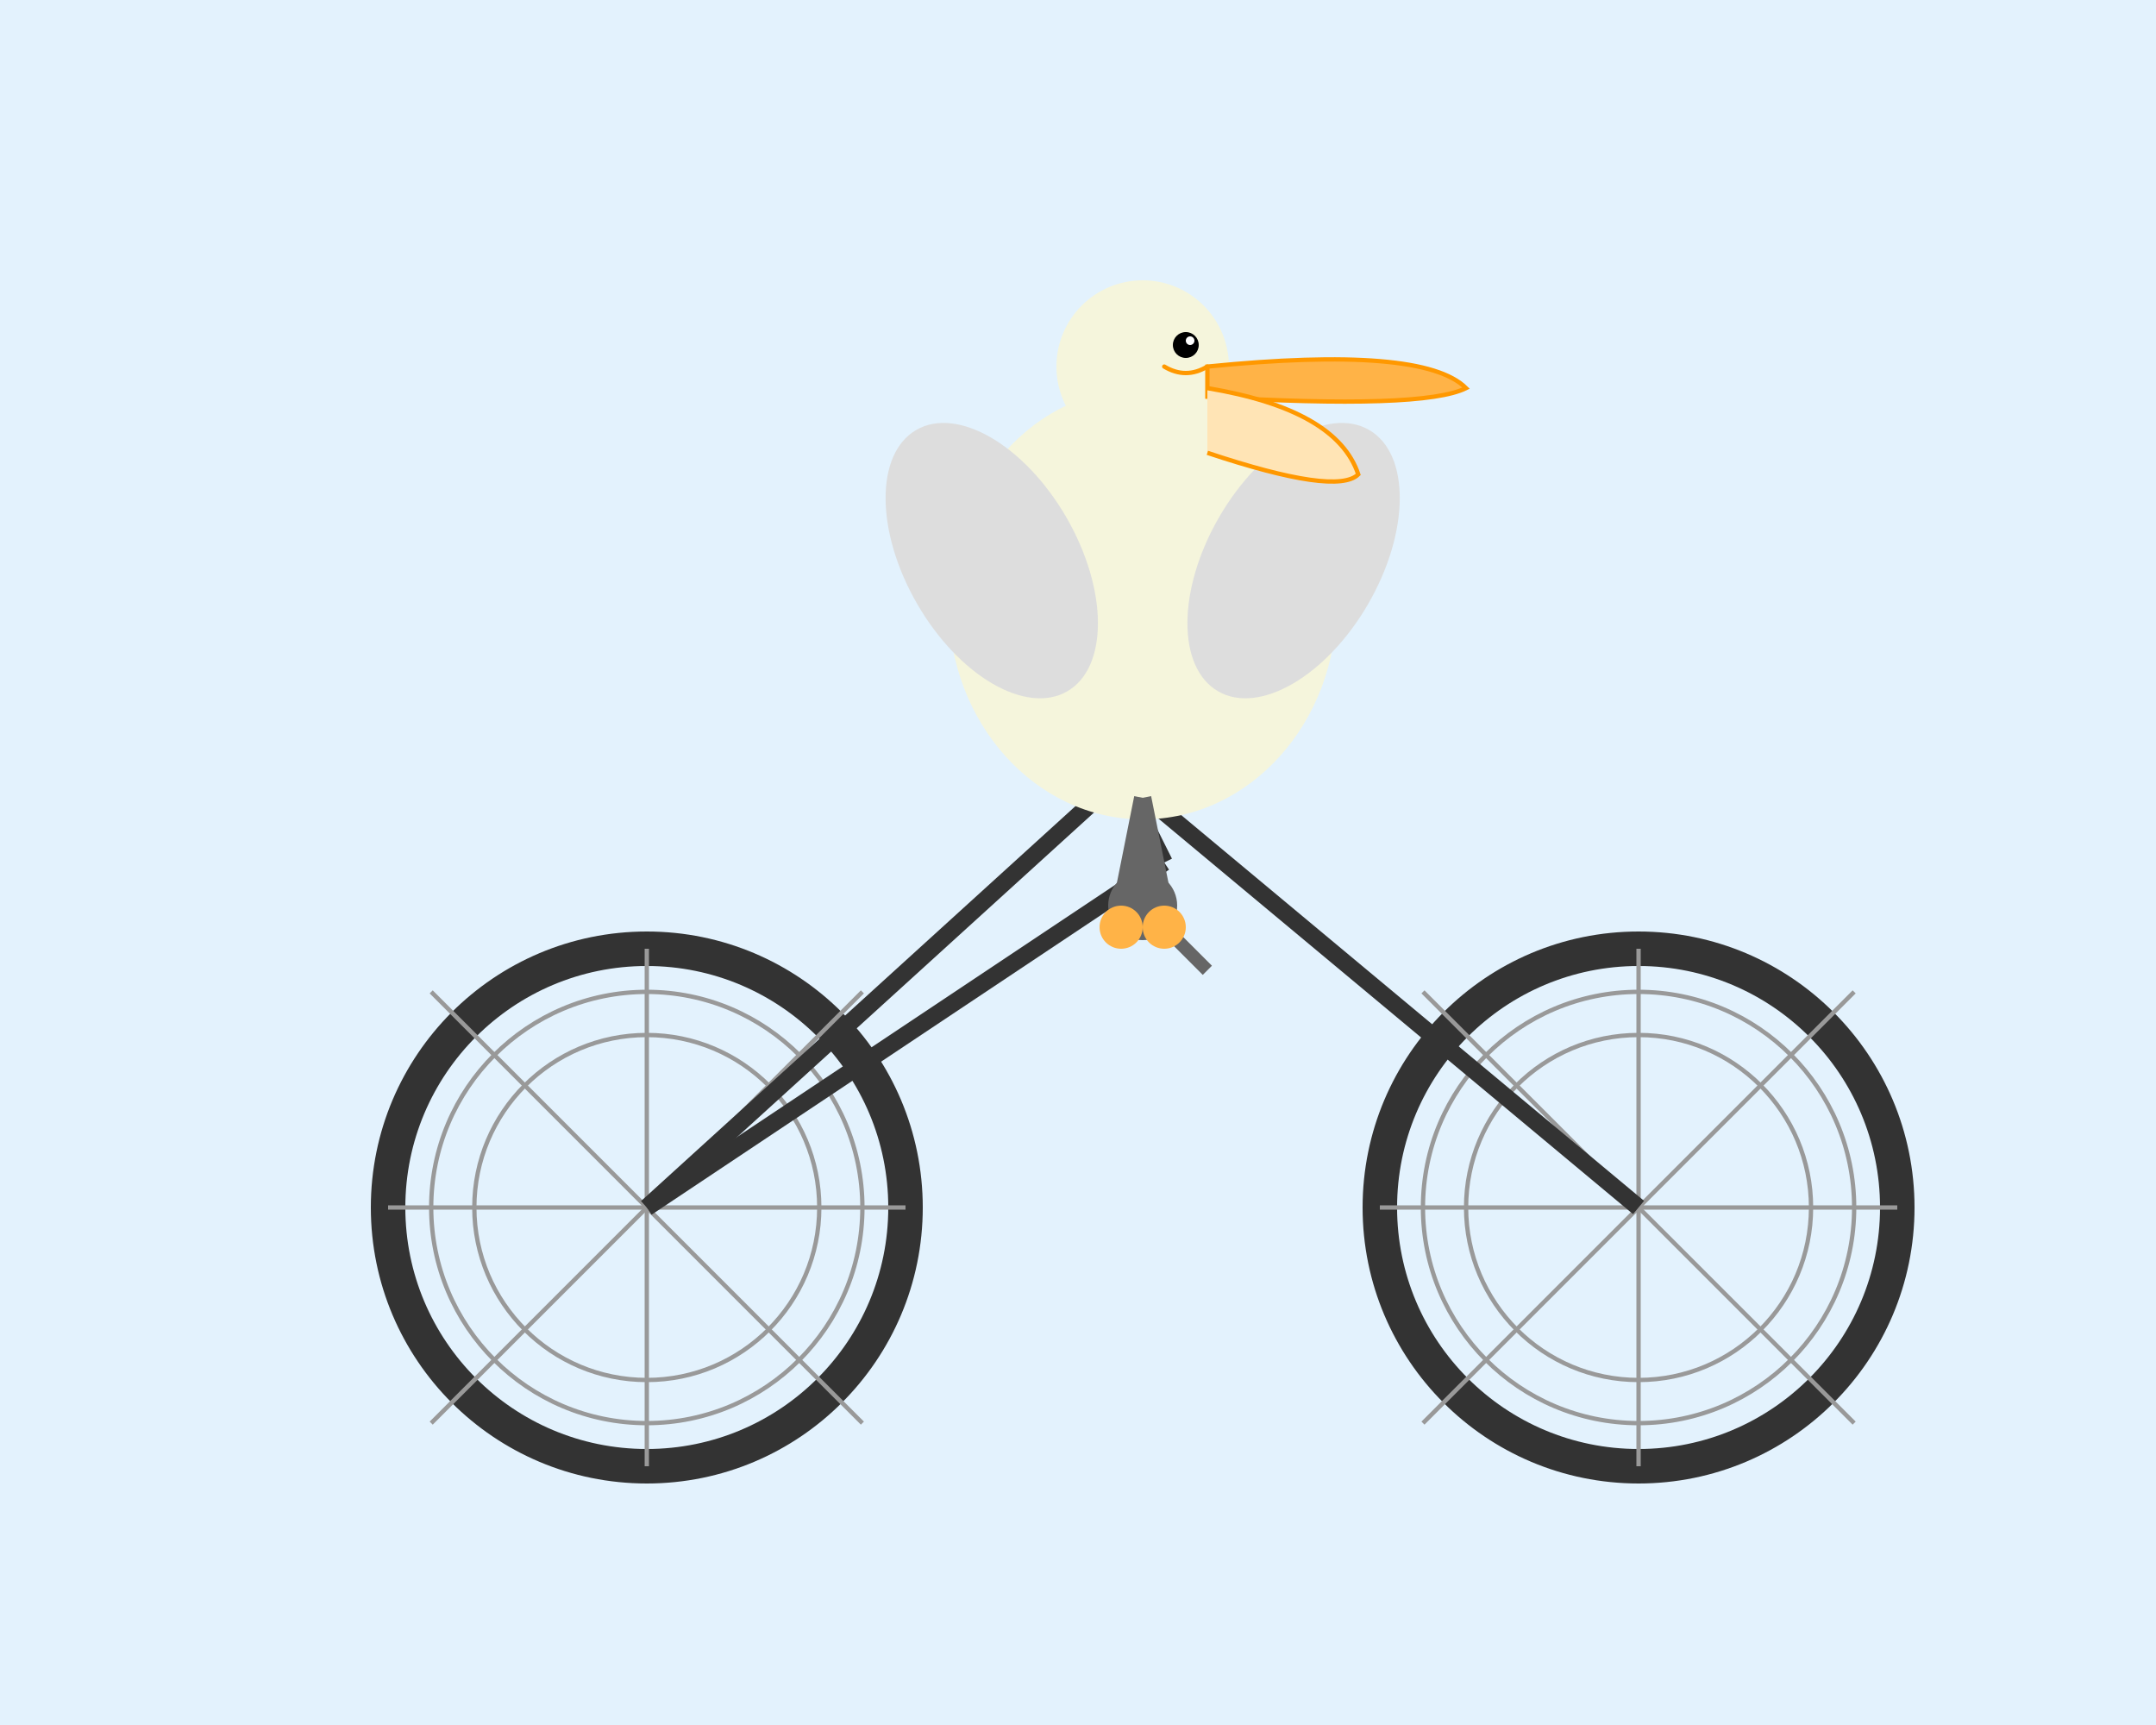
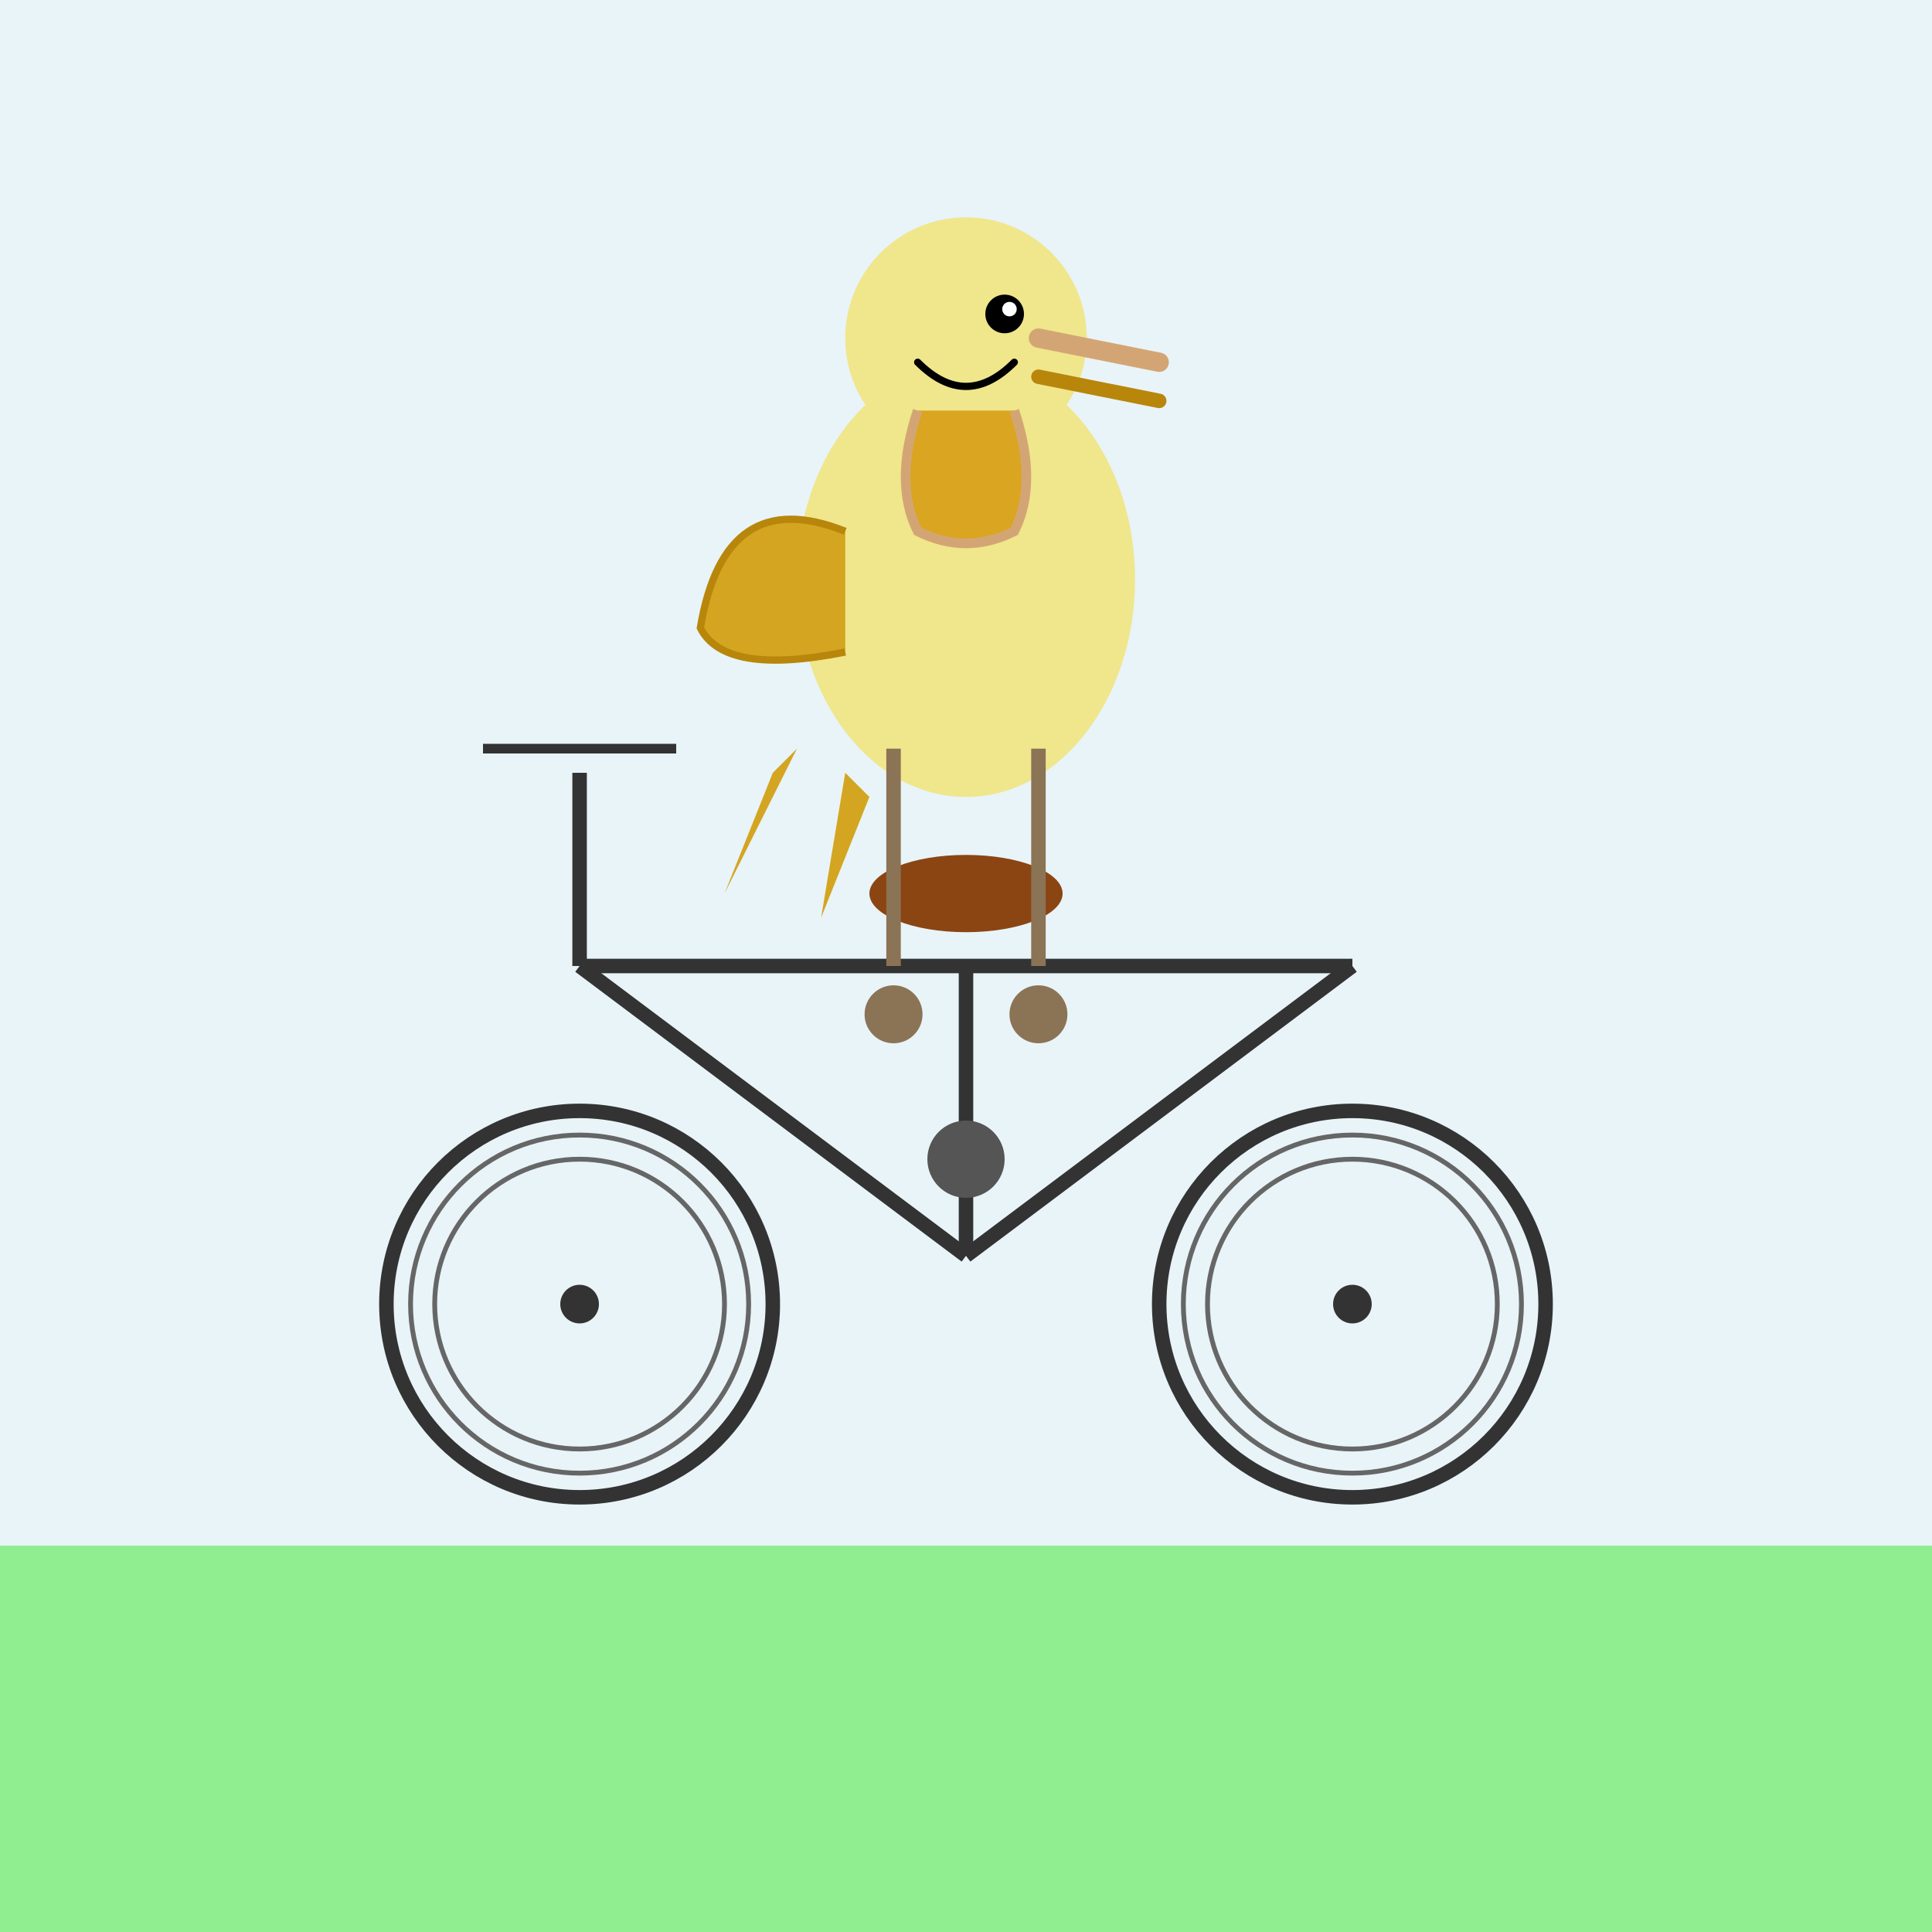
- <svg xmlns="http://www.w3.org/2000/svg" viewBox="0 0 500 400">
-   <rect width="500" height="400" fill="#e3f2fd" />
-   <circle cx="150" cy="280" r="60" fill="none" stroke="#333" stroke-width="8" />
-   <circle cx="150" cy="280" r="50" fill="none" stroke="#999" stroke-width="1" />
-   <circle cx="150" cy="280" r="40" fill="none" stroke="#999" stroke-width="1" />
-   <line x1="150" y1="220" x2="150" y2="340" stroke="#999" stroke-width="1" />
-   <line x1="90" y1="280" x2="210" y2="280" stroke="#999" stroke-width="1" />
-   <line x1="100" y1="230" x2="200" y2="330" stroke="#999" stroke-width="1" />
-   <line x1="100" y1="330" x2="200" y2="230" stroke="#999" stroke-width="1" />
-   <circle cx="380" cy="280" r="60" fill="none" stroke="#333" stroke-width="8" />
-   <circle cx="380" cy="280" r="50" fill="none" stroke="#999" stroke-width="1" />
-   <circle cx="380" cy="280" r="40" fill="none" stroke="#999" stroke-width="1" />
-   <line x1="380" y1="220" x2="380" y2="340" stroke="#999" stroke-width="1" />
-   <line x1="320" y1="280" x2="440" y2="280" stroke="#999" stroke-width="1" />
-   <line x1="330" y1="230" x2="430" y2="330" stroke="#999" stroke-width="1" />
-   <line x1="330" y1="330" x2="430" y2="230" stroke="#999" stroke-width="1" />
-   <line x1="150" y1="280" x2="260" y2="180" stroke="#333" stroke-width="4" />
-   <line x1="380" y1="280" x2="260" y2="180" stroke="#333" stroke-width="4" />
-   <line x1="260" y1="180" x2="270" y2="200" stroke="#333" stroke-width="4" />
-   <line x1="270" y1="200" x2="150" y2="280" stroke="#333" stroke-width="4" />
-   <ellipse cx="265" cy="175" rx="25" ry="8" fill="#8b4513" />
-   <line x1="250" y1="175" x2="255" y2="185" stroke="#666" stroke-width="2" />
-   <line x1="280" y1="175" x2="275" y2="185" stroke="#666" stroke-width="2" />
-   <line x1="260" y1="180" x2="260" y2="150" stroke="#333" stroke-width="4" />
-   <path d="M 240 150 Q 260 145 280 150" fill="none" stroke="#333" stroke-width="4" />
-   <circle cx="265" cy="210" r="8" fill="#666" />
-   <line x1="265" y1="210" x2="265" y2="190" stroke="#666" stroke-width="3" />
-   <line x1="265" y1="210" x2="280" y2="225" stroke="#666" stroke-width="3" />
-   <ellipse cx="265" cy="140" rx="45" ry="50" fill="#f5f5dc" />
-   <ellipse cx="230" cy="130" rx="20" ry="35" fill="#ddd" transform="rotate(-30 230 130)" />
-   <ellipse cx="300" cy="130" rx="20" ry="35" fill="#ddd" transform="rotate(30 300 130)" />
-   <circle cx="265" cy="85" r="20" fill="#f5f5dc" />
-   <path d="M 280 85 Q 330 80 340 90 Q 330 95 280 92 Z" fill="#ffb347" stroke="#ff9800" stroke-width="1" />
-   <path d="M 280 90 Q 310 95 315 110 Q 310 115 280 105" fill="#ffe4b5" stroke="#ff9800" stroke-width="1" />
-   <circle cx="275" cy="80" r="3" fill="#000" />
-   <circle cx="276" cy="79" r="1" fill="#fff" />
-   <line x1="265" y1="185" x2="260" y2="210" stroke="#666" stroke-width="4" />
-   <line x1="265" y1="185" x2="270" y2="210" stroke="#666" stroke-width="4" />
-   <circle cx="260" cy="215" r="5" fill="#ffb347" />
-   <circle cx="270" cy="215" r="5" fill="#ffb347" />
-   <path d="M 270 85 Q 275 88 280 85" fill="none" stroke="#ff9800" stroke-width="1" stroke-linecap="round" />
+ <svg xmlns="http://www.w3.org/2000/svg" viewBox="0 0 400 400">
+   <rect width="400" height="400" fill="#e8f4f8" />
+   <rect y="320" width="400" height="80" fill="#90ee90" />
+   <line x1="120" y1="200" x2="280" y2="200" stroke="#333" stroke-width="3" />
+   <line x1="200" y1="200" x2="200" y2="260" stroke="#333" stroke-width="3" />
+   <line x1="120" y1="200" x2="200" y2="260" stroke="#333" stroke-width="3" />
+   <line x1="280" y1="200" x2="200" y2="260" stroke="#333" stroke-width="3" />
+   <circle cx="120" cy="270" r="40" fill="none" stroke="#333" stroke-width="3" />
+   <circle cx="120" cy="270" r="35" fill="none" stroke="#666" stroke-width="1" />
+   <circle cx="120" cy="270" r="30" fill="none" stroke="#666" stroke-width="1" />
+   <circle cx="120" cy="270" r="4" fill="#333" />
+   <circle cx="280" cy="270" r="40" fill="none" stroke="#333" stroke-width="3" />
+   <circle cx="280" cy="270" r="35" fill="none" stroke="#666" stroke-width="1" />
+   <circle cx="280" cy="270" r="30" fill="none" stroke="#666" stroke-width="1" />
+   <circle cx="280" cy="270" r="4" fill="#333" />
+   <line x1="120" y1="200" x2="120" y2="160" stroke="#333" stroke-width="3" />
+   <line x1="100" y1="155" x2="140" y2="155" stroke="#333" stroke-width="2" />
+   <ellipse cx="200" cy="185" rx="20" ry="8" fill="#8b4513" />
+   <ellipse cx="200" cy="120" rx="35" ry="45" fill="#f0e68c" />
+   <circle cx="200" cy="70" r="25" fill="#f0e68c" />
+   <path d="M 190 85 Q 185 100 190 110 Q 200 115 210 110 Q 215 100 210 85" fill="#daa520" stroke="#d4a574" stroke-width="2" />
+   <circle cx="208" cy="65" r="4" fill="#000" />
+   <circle cx="209" cy="64" r="1.5" fill="#fff" />
+   <line x1="215" y1="70" x2="240" y2="75" stroke="#d4a574" stroke-width="4" stroke-linecap="round" />
+   <line x1="215" y1="78" x2="240" y2="83" stroke="#b8860b" stroke-width="3" stroke-linecap="round" />
+   <path d="M 175 110 Q 150 100 145 130 Q 150 140 175 135" fill="#d4a520" stroke="#b8860b" stroke-width="1.5" />
+   <path d="M 165 155 L 150 185 L 160 160" fill="#d4a520" />
+   <path d="M 175 160 L 170 190 L 180 165" fill="#d4a520" />
+   <line x1="185" y1="155" x2="185" y2="200" stroke="#8b7355" stroke-width="3" />
+   <line x1="215" y1="155" x2="215" y2="200" stroke="#8b7355" stroke-width="3" />
+   <circle cx="185" cy="210" r="6" fill="#8b7355" />
+   <circle cx="215" cy="210" r="6" fill="#8b7355" />
+   <circle cx="200" cy="240" r="8" fill="#555" />
+   <path d="M 190 75 Q 200 85 210 75" fill="none" stroke="#000" stroke-width="1.5" stroke-linecap="round" />
</svg>
